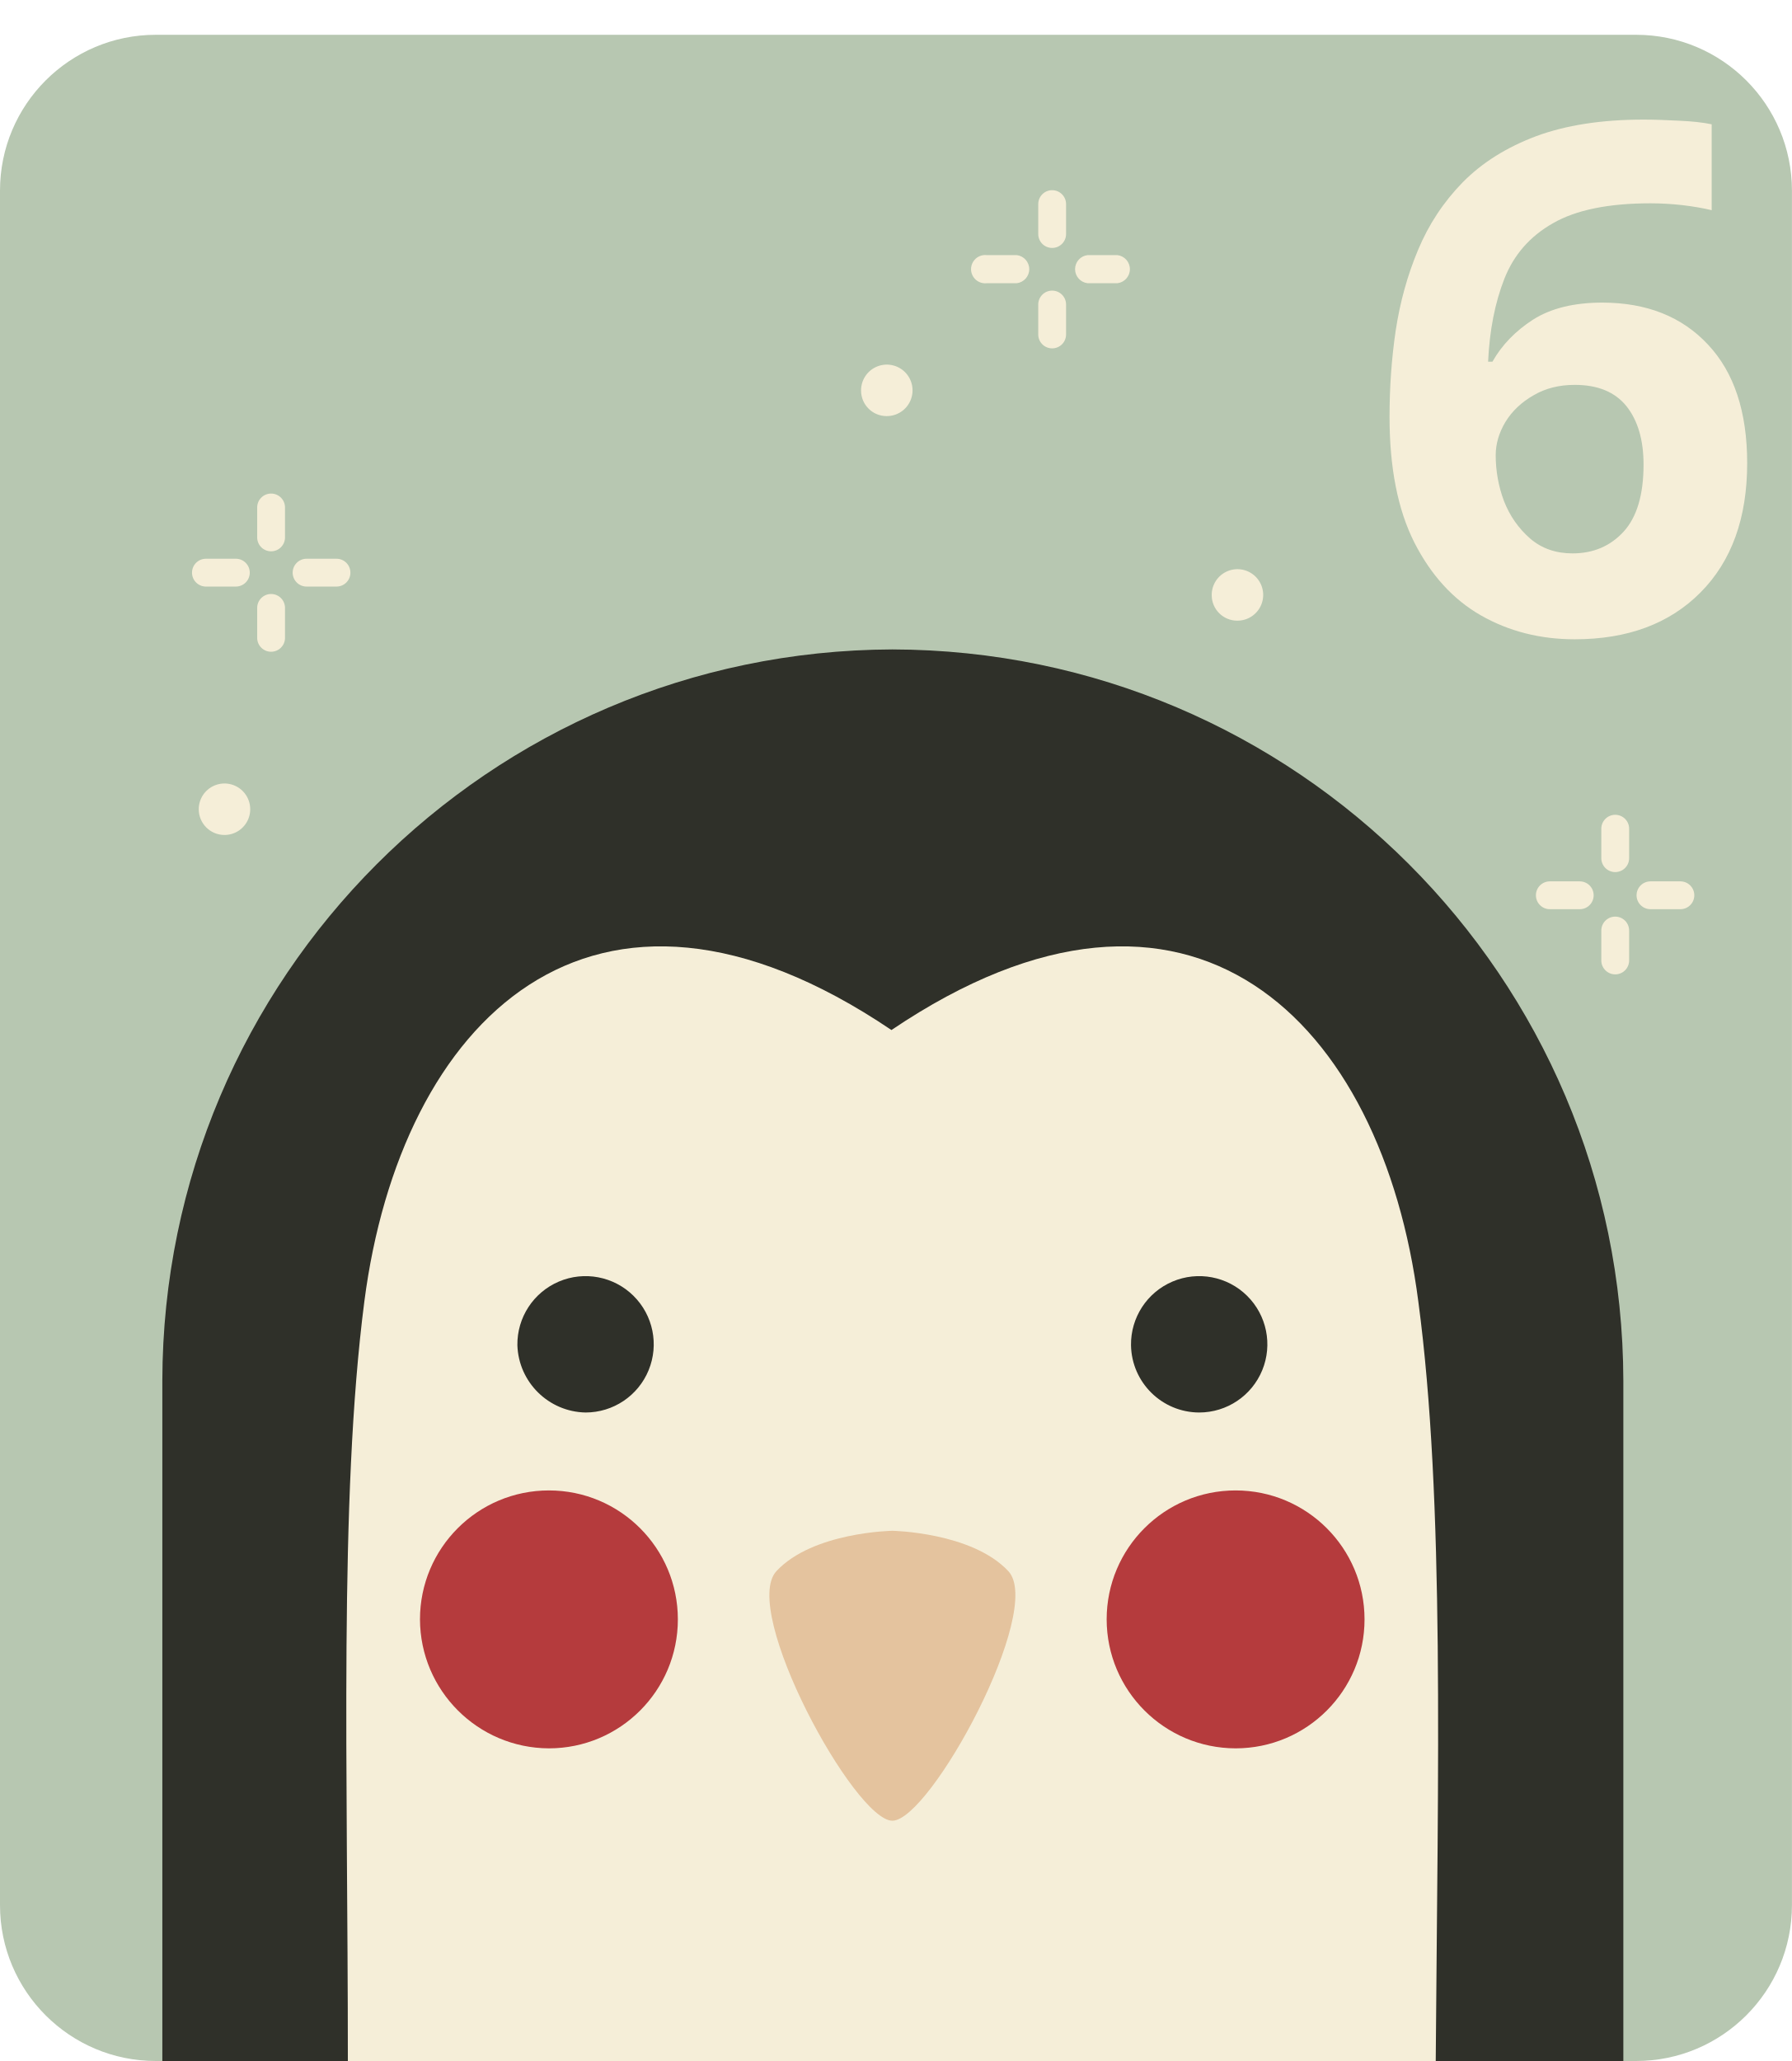
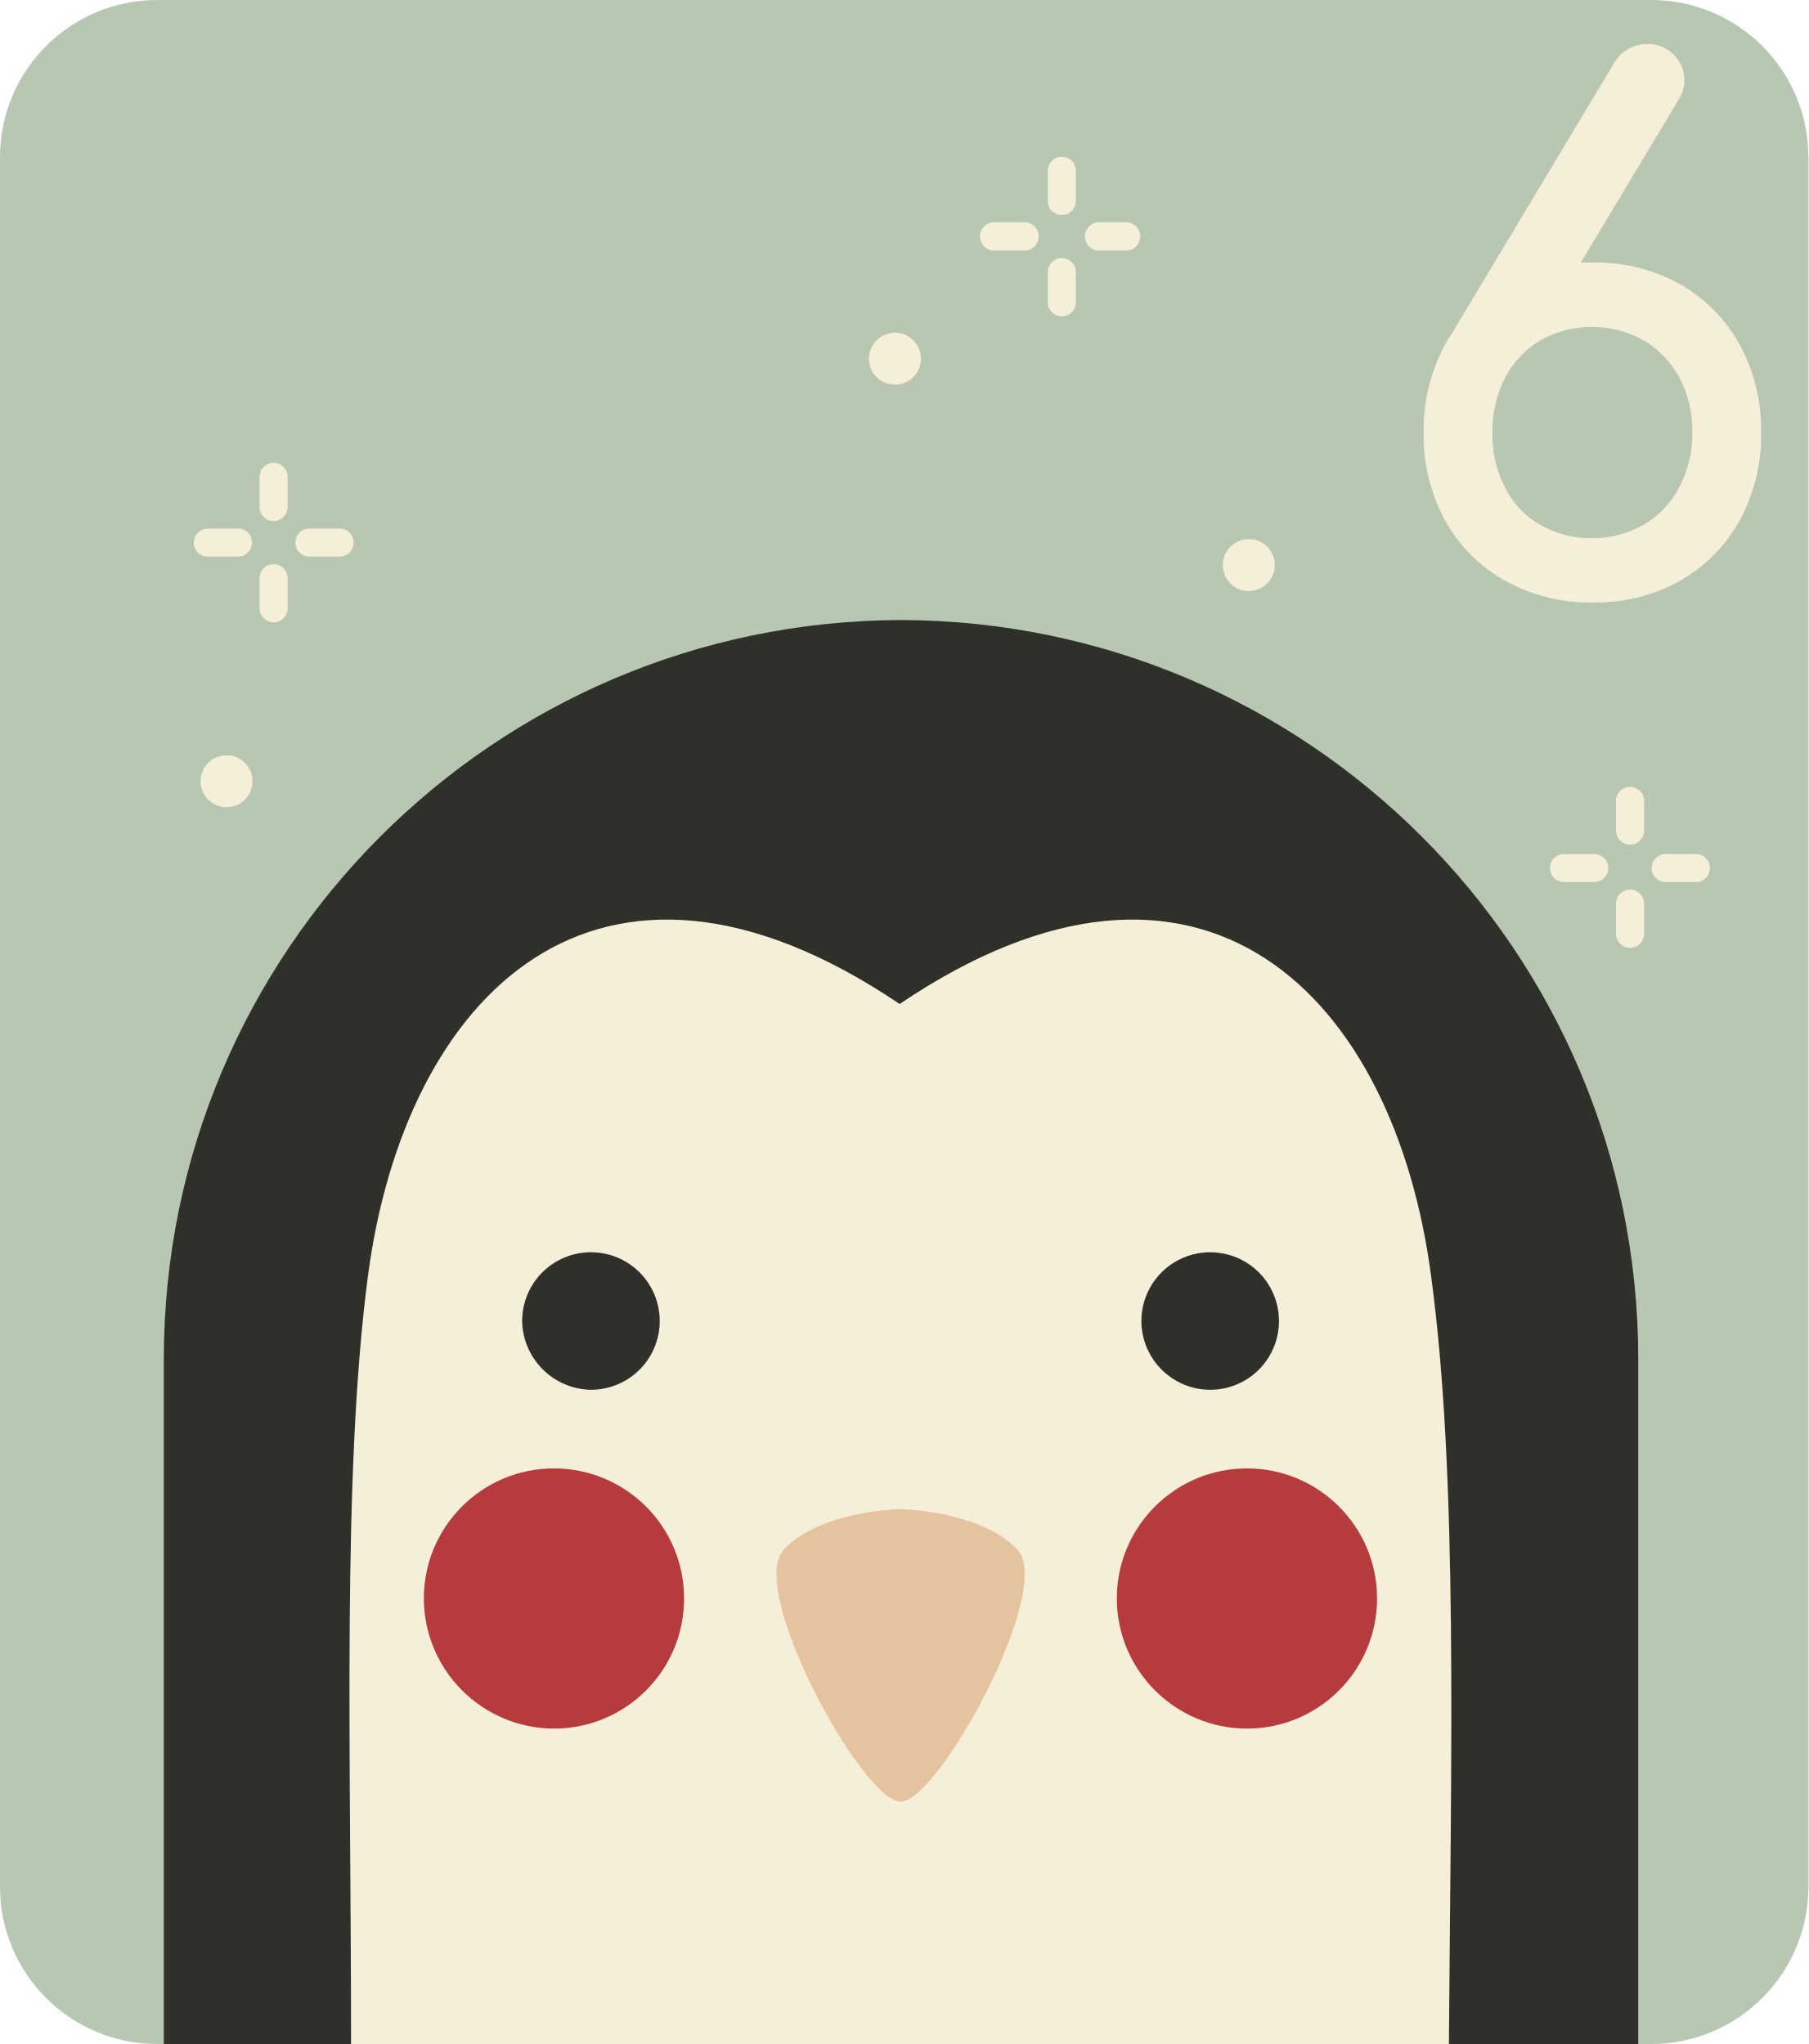
- <svg xmlns="http://www.w3.org/2000/svg" viewBox="0 0 77.27 88.86">
+ <svg xmlns="http://www.w3.org/2000/svg" viewBox="0 0 77.27 87.36">
  <defs>
-     <style>.cls-1{fill:#b7c7b1;}.cls-2{fill:#2f3029;}.cls-2,.cls-3,.cls-5,.cls-6{fill-rule:evenodd;}.cls-3,.cls-4{fill:#f5eed8;}.cls-4{font-size:30.61px;font-family:Comfortaa-Bold, Comfortaa;font-weight:700;}.cls-5{fill:#e4c39e;}.cls-6{fill:#b53b3d;}</style>
+     <style>.cls-1{fill:#b7c7b1;}.cls-2{fill:#2f3029;}.cls-2,.cls-3,.cls-5,.cls-6{fill-rule:evenodd;}.cls-3,.cls-4{fill:#f5eed8;}.cls-5{fill:#e4c39e;}.cls-6{fill:#b53b3d;}</style>
  </defs>
  <g id="Ebene_2" data-name="Ebene 2">
    <g id="OBJECTS">
-       <rect class="cls-1" y="1.5" width="77.27" height="87.36" rx="6.72" />
-       <path class="cls-2" d="M70,88.86H7V59.53A31.59,31.59,0,0,1,38.48,28h0A31.59,31.59,0,0,1,70,59.53Z" />
-       <path class="cls-3" d="M61.91,88.86H15c0-12.57-.39-24.21.71-32.74,1.56-12.07,9.8-20.44,22.73-11.71,12.93-8.73,21.16-.36,22.72,11.71C62.3,64.65,62,76.29,61.91,88.86Z" />
-       <text class="cls-4" transform="translate(58.84 27.25)">6</text>
-       <path class="cls-5" d="M38.48,66s3.43.06,5,1.74-3.37,10.76-5,10.76-6.57-9.07-5-10.76S38.48,66,38.48,66Z" />
-       <path class="cls-2" d="M25.25,60.9A2.94,2.94,0,1,0,22.31,58,3,3,0,0,0,25.25,60.9Z" />
-       <path class="cls-6" d="M23.67,75.38a5.56,5.56,0,1,0-5.56-5.56A5.58,5.58,0,0,0,23.67,75.38Z" />
-       <path class="cls-2" d="M51.71,60.9A2.94,2.94,0,1,0,48.77,58,2.95,2.95,0,0,0,51.71,60.9Z" />
-       <path class="cls-6" d="M53.28,75.38a5.56,5.56,0,1,0-5.56-5.56A5.57,5.57,0,0,0,53.28,75.38Z" />
-       <path class="cls-3" d="M11.09,21.88a.6.6,0,1,1,1.2,0v1.29a.6.6,0,1,1-1.2,0V21.88Zm3.42,2.21a.6.6,0,0,1,0,1.2H13.22a.6.6,0,1,1,0-1.2Zm-4.34,0a.6.6,0,0,1,0,1.2H8.88a.6.6,0,1,1,0-1.2Zm.92,2.12a.6.6,0,1,1,1.2,0V27.5a.6.6,0,1,1-1.2,0Z" />
-       <path class="cls-3" d="M69.05,35.73a.6.6,0,1,1,1.2,0V37a.6.6,0,1,1-1.2,0V35.73ZM72.46,38a.6.6,0,1,1,0,1.2H71.17a.6.6,0,1,1,0-1.2Zm-4.34,0a.6.6,0,1,1,0,1.2H66.83a.6.6,0,0,1,0-1.2Zm.93,2.12a.6.6,0,0,1,1.2,0v1.29a.6.6,0,1,1-1.2,0Z" />
-       <path class="cls-3" d="M44.77,8.8a.6.6,0,1,1,1.2,0v1.29a.6.6,0,0,1-1.2,0V8.8ZM48.19,11a.61.61,0,0,1,0,1.21h-1.3a.61.61,0,0,1,0-1.21Zm-4.34,0a.61.61,0,0,1,0,1.21H42.56a.61.61,0,1,1,0-1.21Zm.92,2.13a.6.6,0,0,1,1.2,0v1.29a.6.6,0,0,1-1.2,0Z" />
-       <path class="cls-3" d="M38.23,17.94a1.11,1.11,0,1,0-1.1-1.1A1.1,1.1,0,0,0,38.23,17.94Z" />
-       <path class="cls-3" d="M9.67,36a1.11,1.11,0,1,0-1.1-1.1A1.11,1.11,0,0,0,9.67,36Z" />
-       <path class="cls-3" d="M53.35,26.76a1.11,1.11,0,1,0-1.1-1.1A1.1,1.1,0,0,0,53.35,26.76Z" />
+       <rect class="cls-1" width="77.27" height="87.36" rx="6.72" />
+       <path class="cls-2" d="M70,88.86H7V59.53A31.59,31.59,0,0,1,38.48,28h0A31.59,31.59,0,0,1,70,59.53Z" transform="translate(0 -1.5)" />
+       <path class="cls-3" d="M61.91,88.86H15c0-12.57-.39-24.21.71-32.74,1.56-12.07,9.8-20.44,22.73-11.71,12.93-8.73,21.16-.36,22.72,11.71C62.3,64.65,62,76.29,61.91,88.86Z" transform="translate(0 -1.5)" />
+       <path class="cls-4" d="M68.06,27.25a7.45,7.45,0,0,1-3.75-.93,6.59,6.59,0,0,1-2.56-2.57A7.55,7.55,0,0,1,60.83,20a7.61,7.61,0,0,1,.92-3.78,6.59,6.59,0,0,1,2.56-2.57,7.45,7.45,0,0,1,3.75-.93,7.38,7.38,0,0,1,3.73.93,6.67,6.67,0,0,1,2.54,2.57A7.61,7.61,0,0,1,75.25,20a7.55,7.55,0,0,1-.92,3.75,6.67,6.67,0,0,1-2.54,2.57A7.38,7.38,0,0,1,68.06,27.25ZM61.84,16.08l7.1-11.84a1.65,1.65,0,0,1,1.41-.86,1.55,1.55,0,0,1,1.07.37,1.52,1.52,0,0,1,.31,2L67.38,13ZM68,24.5a4.27,4.27,0,0,0,2.22-.57,3.89,3.89,0,0,0,1.52-1.59A4.82,4.82,0,0,0,72.31,20a4.84,4.84,0,0,0-.55-2.36,4.15,4.15,0,0,0-1.52-1.59,4.52,4.52,0,0,0-4.43,0,4,4,0,0,0-1.5,1.59A5,5,0,0,0,63.77,20a4.93,4.93,0,0,0,.54,2.34,3.72,3.72,0,0,0,1.5,1.59A4.25,4.25,0,0,0,68,24.5Z" transform="translate(0 -1.5)" />
+       <path class="cls-5" d="M38.48,66s3.43.06,5,1.74-3.37,10.76-5,10.76-6.57-9.07-5-10.76S38.48,66,38.48,66Z" transform="translate(0 -1.5)" />
+       <path class="cls-2" d="M25.25,60.9A2.94,2.94,0,1,0,22.31,58,3,3,0,0,0,25.25,60.9Z" transform="translate(0 -1.5)" />
+       <path class="cls-6" d="M23.67,75.38a5.56,5.56,0,1,0-5.56-5.56A5.58,5.58,0,0,0,23.67,75.38Z" transform="translate(0 -1.5)" />
+       <path class="cls-2" d="M51.71,60.9A2.94,2.94,0,1,0,48.77,58,2.95,2.95,0,0,0,51.71,60.9Z" transform="translate(0 -1.5)" />
+       <path class="cls-6" d="M53.28,75.38a5.56,5.56,0,1,0-5.56-5.56A5.57,5.57,0,0,0,53.28,75.38Z" transform="translate(0 -1.5)" />
+       <path class="cls-3" d="M11.09,21.88a.6.6,0,1,1,1.2,0v1.29a.6.6,0,1,1-1.2,0V21.88Zm3.42,2.21a.6.6,0,0,1,0,1.2H13.22a.6.6,0,1,1,0-1.2Zm-4.34,0a.6.6,0,0,1,0,1.2H8.88a.6.6,0,1,1,0-1.2Zm.92,2.12a.6.6,0,1,1,1.2,0V27.5a.6.6,0,1,1-1.2,0Z" transform="translate(0 -1.5)" />
+       <path class="cls-3" d="M69.05,35.73a.6.6,0,1,1,1.2,0V37a.6.6,0,1,1-1.2,0V35.73ZM72.46,38a.6.6,0,1,1,0,1.2H71.17a.6.6,0,1,1,0-1.2Zm-4.34,0a.6.6,0,1,1,0,1.2H66.83a.6.6,0,0,1,0-1.2Zm.93,2.12a.6.6,0,0,1,1.2,0v1.29a.6.6,0,1,1-1.2,0Z" transform="translate(0 -1.5)" />
+       <path class="cls-3" d="M44.77,8.8a.6.6,0,1,1,1.2,0v1.29a.6.6,0,0,1-1.2,0V8.8ZM48.19,11a.61.61,0,0,1,0,1.21h-1.3a.61.61,0,0,1,0-1.21Zm-4.34,0a.61.61,0,0,1,0,1.21H42.56a.61.61,0,1,1,0-1.21Zm.92,2.13a.6.6,0,0,1,1.2,0v1.29a.6.6,0,0,1-1.2,0Z" transform="translate(0 -1.5)" />
+       <path class="cls-3" d="M38.23,17.94a1.11,1.11,0,1,0-1.1-1.1A1.1,1.1,0,0,0,38.23,17.94Z" transform="translate(0 -1.5)" />
+       <path class="cls-3" d="M9.67,36a1.11,1.11,0,1,0-1.1-1.1A1.11,1.11,0,0,0,9.67,36Z" transform="translate(0 -1.5)" />
+       <path class="cls-3" d="M53.35,26.76a1.11,1.11,0,1,0-1.1-1.1A1.1,1.1,0,0,0,53.35,26.76Z" transform="translate(0 -1.5)" />
    </g>
  </g>
</svg>
